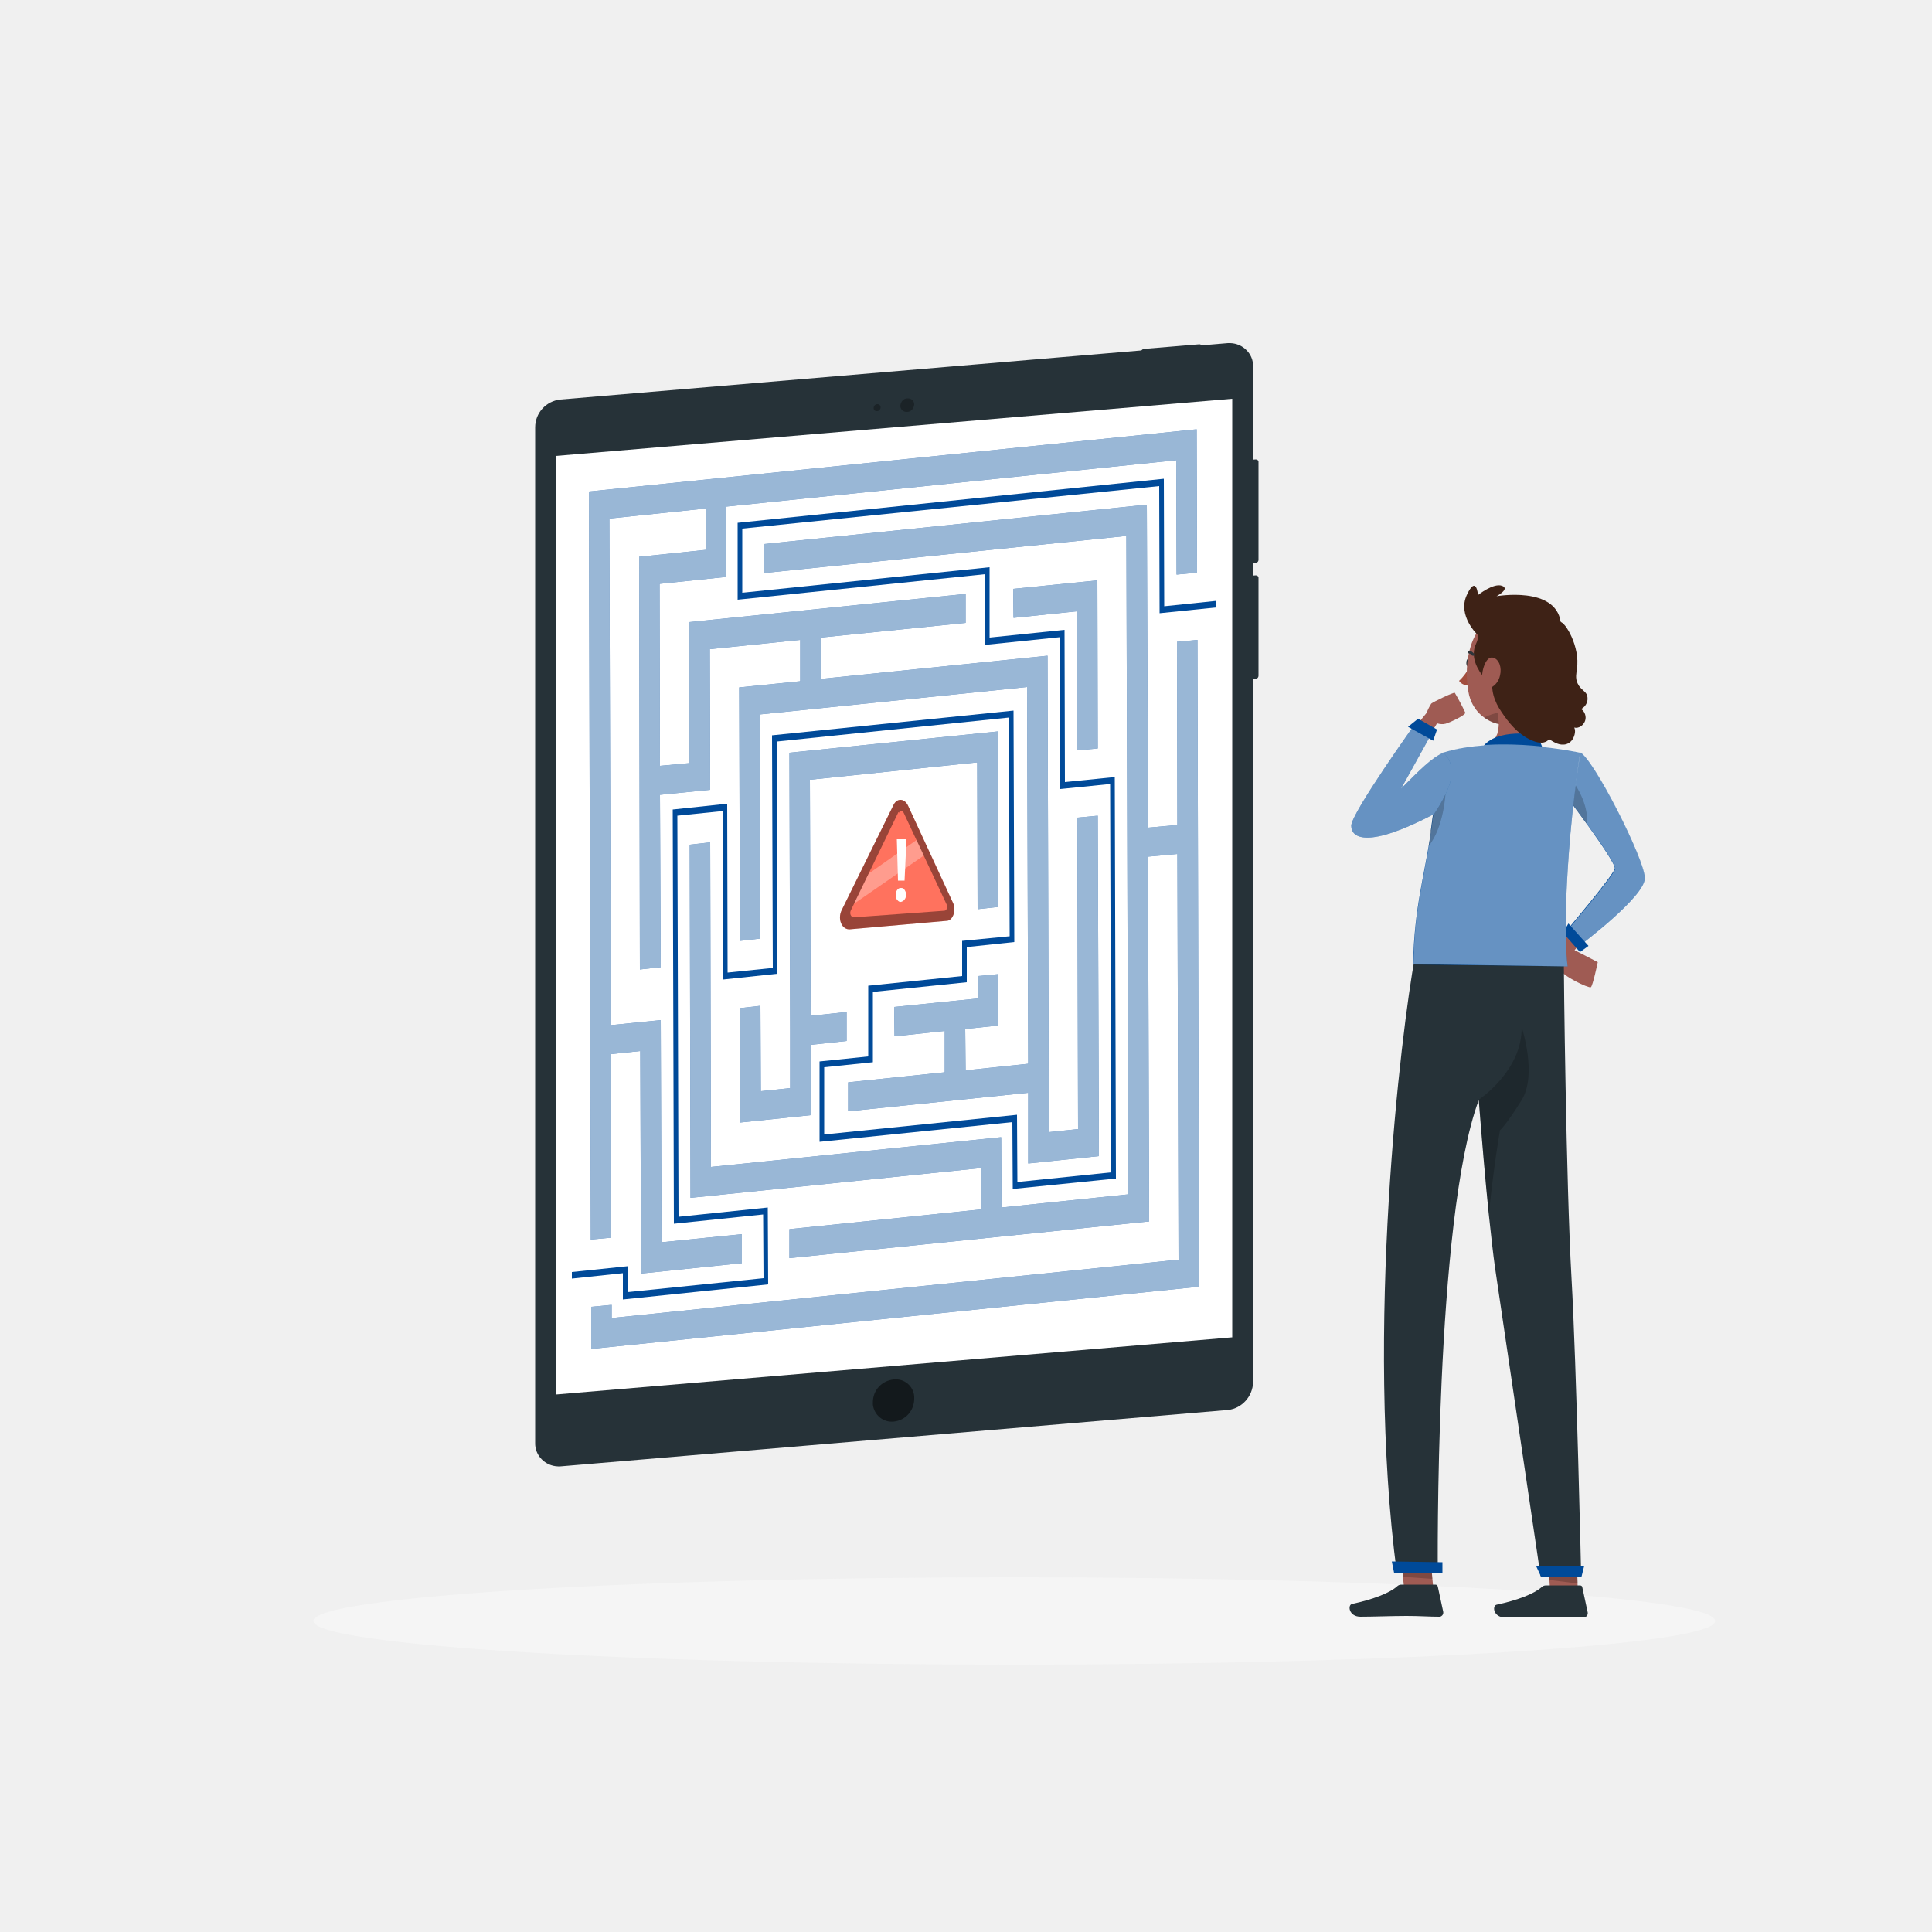
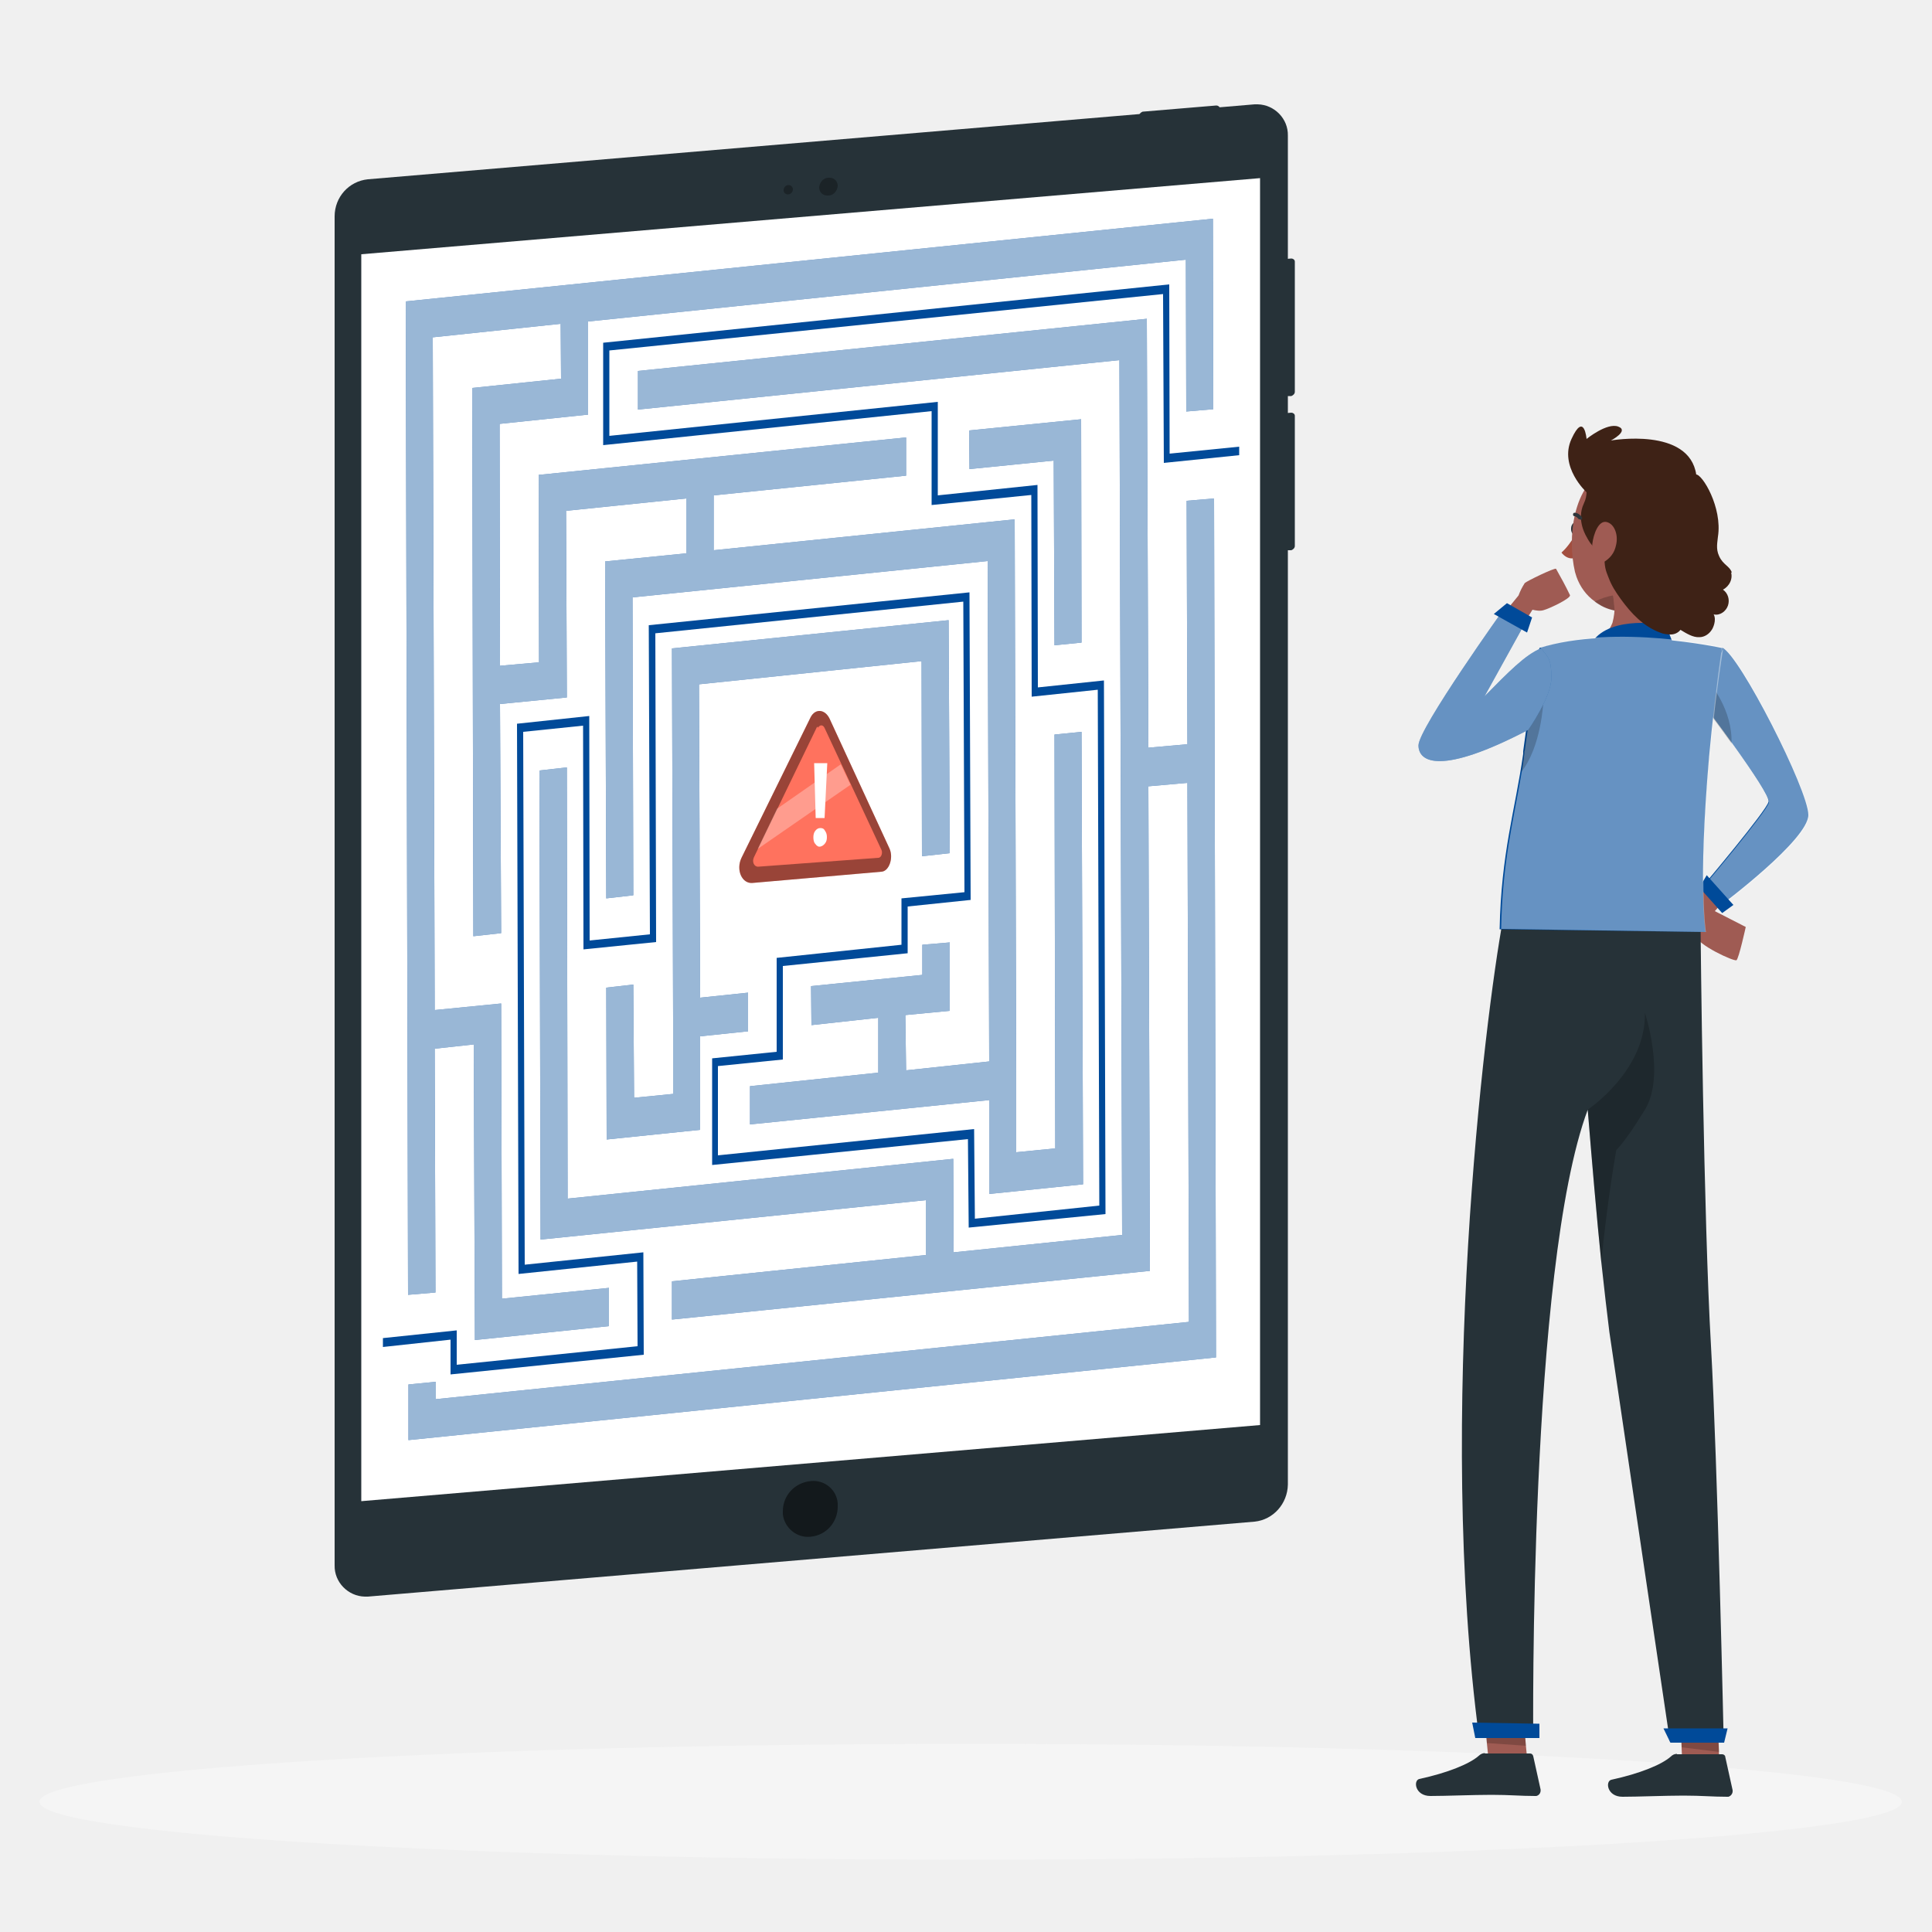
<svg xmlns="http://www.w3.org/2000/svg" id="Layer_1" version="1.1" viewBox="0 0 500 500">
  <defs>
    <style>
      .st0 {
        fill: #004a99;
      }

      .st1 {
        fill: #3e2216;
      }

      .st2, .st3 {
        opacity: .6;
      }

      .st4 {
        fill: #2e353a;
      }

      .st5 {
        fill: #263238;
      }

      .st6, .st7, .st8 {
        fill: #fff;
      }

      .st9 {
        fill: none;
      }

      .st10 {
        fill: #ff725e;
      }

      .st7 {
        opacity: .3;
      }

      .st7, .st8, .st11, .st12, .st13, .st3 {
        isolation: isolate;
      }

      .st8, .st11 {
        opacity: .4;
      }

      .st14 {
        fill: #a24e3f;
      }

      .st12 {
        opacity: .2;
      }

      .st13, .st15 {
        opacity: .5;
      }

      .st16 {
        fill: #f5f5f5;
      }

      .st17 {
        clip-path: url(#clippath);
      }

      .st18 {
        fill: #9f5b53;
      }
    </style>
    <clipPath id="clippath">
-       <polygon class="st9" points="143.8 360.9 143.8 118 318.9 103.2 318.9 346.1 143.8 360.9" />
+       <polygon class="st9" points="93.5 388.4 93.5 65.8 326.1 46.1 326.1 368.8 93.5 388.4" />
    </clipPath>
  </defs>
  <g id="freepik--Shadow--inject-46">
-     <ellipse id="freepik--path--inject-46" class="st16" cx="262.5" cy="419.5" rx="181.4" ry="11.3" />
+     <ellipse id="freepik--path--inject-46" class="st16" cx="251.2" cy="466.3" rx="241" ry="15" />
  </g>
  <g id="freepik--Device--inject-447">
-     <path class="st5" d="M322.3,175.7v-26.6l2.7-.2c.3,0,.7.2.7.6h0v25.4c0,.4-.3.7-.7.8h-2.7Z" />
-     <path class="st5" d="M322.3,145.7v-26.6l2.7-.2c.3,0,.7.2.7.6h0v25.4c0,.4-.3.7-.7.8h-2.7Z" />
-     <path class="st5" d="M318.4,88.8h-.6l-172.8,14.6c-3.7.4-6.5,3.5-6.5,7.2v262.8c-.1,3.3,2.6,6,5.9,6.1h.6l172.8-14.6c3.6-.4,6.4-3.5,6.5-7.2V94.9c.1-3.3-2.6-6-5.9-6.1ZM249.2,234.8c1.8,7.4-2.2,16.6-12.1,16.6s-5.4-.8-7.3-2.2c-5.2,8.9-21.1,3.9-17.4-6.9,1.2-3.4,3.1-7.4,2.7-11-.5-4.2-3.2-8.5-4.7-12.3-1.2-2.9-.1-6.2,1.9-8.5.8-3.9,3.8-7.2,8.9-7.2s3.5.5,4.9,1.3h.6c1.3,0,2.5.2,3.7.5,1.9-1.2,4.2-2,7.1-2,12.4,0,15.6,14.2,9.6,21.6,2,2.9,2.8,6.7,2.2,10.3v-.2Z" />
-     <path class="st6" d="M143.8,118v242.9l175.1-14.8V103.2l-175.1,14.8h0Z" />
+     <path class="st5" d="M330.6,142.4v-35.3l3.6-.3c.4,0,.9.3.9.8h0v33.7c0,.5-.4.9-.9,1.1h-3.6Z" />
+     <path class="st5" d="M330.6,102.5v-35.3l3.6-.3c.4,0,.9.3.9.8h0v33.7c0,.5-.4.9-.9,1.1h-3.6Z" />
+     <path class="st5" d="M325.5,27h-.8l-229.5,19.4c-4.9.5-8.6,4.6-8.6,9.6v349.1c-.1,4.4,3.5,8,7.8,8.1h.8l229.5-19.4c4.8-.5,8.5-4.6,8.6-9.6V35.1c.1-4.4-3.5-8-7.8-8.1ZM233.5,220.9c2.4,9.8-2.9,22.1-16.1,22.1s-7.2-1.1-9.7-2.9c-6.9,11.8-28,5.2-23.1-9.2,1.6-4.5,4.1-9.8,3.6-14.6-.7-5.6-4.3-11.3-6.2-16.3-1.6-3.9-.1-8.2,2.5-11.3,1.1-5.2,5-9.6,11.8-9.6s4.6.7,6.5,1.7h.8c1.7,0,3.3.3,4.9.7,2.5-1.6,5.6-2.7,9.4-2.7,16.5,0,20.7,18.9,12.8,28.7,2.7,3.9,3.7,8.9,2.9,13.7v-.3h-.1Z" />
+     <path class="st6" d="M93.5,65.8v322.7l232.6-19.7V46.1l-232.6,19.7h0Z" />
    <g class="st15">
-       <path class="st3" d="M234.8,106.6c1,0,1.7-.9,1.8-1.9,0-.9-.7-1.6-1.6-1.6h-.2c-1,0-1.7.9-1.8,1.9,0,.9.7,1.6,1.6,1.6h.2Z" />
-       <path class="st3" d="M227.9,105.4c0-.4-.3-.8-.8-.8h-.1c-.5,0-.9.5-.9,1s.3.8.8.8h.1c.5,0,.9-.5.9-1Z" />
+       <path class="st3" d="M214.4,50.6c1.3,0,2.3-1.2,2.4-2.5,0-1.2-.9-2.1-2.1-2.1h-.3c-1.3,0-2.3,1.2-2.4,2.5,0,1.2.9,2.1,2.1,2.1h.3Z" />
+       <path class="st3" d="M205.2,49c0-.5-.4-1.1-1.1-1.1h-.1c-.7,0-1.2.7-1.2,1.3s.4,1.1,1.1,1.1h.1c.7,0,1.2-.7,1.2-1.3Z" />
    </g>
-     <path class="st13" d="M231.3,367.9c-2.7.3-5.1-1.7-5.4-4.4v-.6c0-3.1,2.3-5.6,5.4-5.9,2.7-.3,5.1,1.7,5.3,4.4v.6c0,3-2.2,5.6-5.3,5.9Z" />
-     <path class="st5" d="M295.3,92.8v-1.7c0-.4.3-.7.7-.8l14.4-1.2c.3,0,.7.2.7.6h0v1.8c0,.4-.3.7-.7.8l-14.4,1.1c-.3,0-.6-.2-.7-.6h0Z" />
+     <path class="st13" d="M209.8,397.7c-3.6.4-6.8-2.3-7.2-5.8v-.8c0-4.1,3.1-7.4,7.2-7.8,3.6-.4,6.8,2.3,7,5.8v.8c0,4-2.9,7.4-7,7.8Z" />
+     <path class="st5" d="M294.8,32.3v-2.3c0-.5.4-.9.9-1.1l19.1-1.6c.4,0,.9.3.9.8h0v2.4c0,.5-.4.9-.9,1.1l-19.1,1.5c-.4,0-.8-.3-.9-.8h0Z" />
  </g>
  <g id="freepik--Character--inject-447">
    <g id="freepik--group--inject-447">
-       <path class="st18" d="M409.5,236.8l-5.8,5.8c-.9.9-.3,6.3,0,8.1s7.5,5.1,8,4.8,1.8-6.5,1.8-6.5l-6-3.1,4.2-4.9-2.2-4.2h0Z" />
-       <path class="st0" d="M408.9,194.7c3.4,1.4,16.8,27.8,16.8,32.6s-16.8,17.4-16.8,17.4l-3.7-3.6s12.3-14.5,12.7-16.3-13.5-20-13.5-20l4.5-10.1h0Z" />
-       <path class="st8" d="M425.8,227.4c.1,4.8-16.8,17.4-16.8,17.4l-3.7-3.6s12.3-14.5,12.7-16.3c.2-1-3.5-6.5-7.1-11.4-3.2-4.5-6.3-8.5-6.3-8.5l1.3-3,3.2-7.2c3.3,1.3,16.6,27.8,16.7,32.6h0Z" />
-       <polygon class="st0" points="405.9 239 411.1 244.8 408.9 246.4 404.5 241.4 405.9 239" />
-       <path class="st12" d="M410.8,213.4c-3.2-4.5-6.3-8.5-6.3-8.5l1.3-3c.2-.1.5-.3.7-.4,0,0,4.6,5.3,4.3,11.9Z" />
-       <path class="st14" d="M380.3,172.8c-.8,1.2-1.6,2.4-2.7,3.4.5.7,1.3,1.2,2.2,1.1l.5-4.5Z" />
-       <path class="st4" d="M379.5,171.4c-.1.7.3,1.3.7,1.3s.9-.5.9-1.2-.3-1.3-.7-1.3-.9.5-.9,1.2Z" />
-       <path class="st18" d="M380.2,179.9c.1.3.2.7.3,1,.7,1.9,1.9,3.6,3.6,4.8.4.3.9.6,1.3.8,2.4,1.3,5.3,1.4,7.9.3,1.1-.5,2.2-1.2,3-2.1,3.6-3.7,3.5-7.9,4-15.1.4-5.4-3.7-10.1-9.1-10.5-1.5-.1-3,.1-4.5.7-7,2.9-8,13.6-6.5,20.1h0Z" />
-       <path class="st12" d="M384.1,185.7c.4.3.9.6,1.3.8,2.4,1.3,5.3,1.4,7.9.3-.3-.9-.7-1.7-1.3-2.4-2.7-.4-5.4,0-7.9,1.3h0Z" />
-       <path class="st18" d="M398.6,195c-3.5,3.2-12.2,2-12.2,2,0,0-5.4-1.5-4.3-3.2,3.2-.5,4.7-2,5.4-3.9.3-1.2.5-2.4.3-3.6-.1-.7-.1-1.3-.3-2l10.7-7.9c-1.4,5.2-3.1,14.8.4,18.6h0Z" />
-       <path class="st1" d="M388.7,156.8s-1.9-1.2-5.1,1.9c-2.7,2.6,0,4.6-1.6,7.9s.6,6.6.6,6.6c0,0,1.6,3.4,4.3,3.2,0,0,2.2,2.7,1.9,5.5s3.7,5,9.1,4.9,3.3-3.5,3.3-3.5c1.6-1.8,2.9-3.9,3.8-6.1,1.1-2.7,1.6-5.6,1.5-8.6.1-3.1-1-6.1-3.2-8.3-3.6-4.1-12.3-6.2-14.6-3.5h0Z" />
-       <path class="st1" d="M382.5,164.4s-5.4-5-2.9-10.4,2.9,0,2.9,0c0,0,4-3.2,6.2-2.4s-1.4,2.7-1.4,2.7c0,0,15.3-2.7,16.6,6.7s-21.4,3.4-21.4,3.4h0Z" />
-       <path class="st4" d="M381.2,169.7c-.1,0-.2,0-.3-.1-.2-.3-.4-.4-.7-.5-.2,0-.4-.1-.4-.3s.1-.4.3-.4c.5,0,1,.3,1.4.8.1.2.1.4-.1.5h-.2,0Z" />
-       <path class="st0" d="M399.5,194.3l-1.6-4.1s-10.7-2-14.3,3.3,15.9.8,15.9.8Z" />
-       <polygon class="st18" points="371 411.7 363.5 412.5 363.1 408.1 362.1 396.4 369.6 395.6 370.7 408.6 371 411.7" />
-       <polygon class="st18" points="408.3 410.8 401.1 410.8 401 409.1 401 408.9 400.6 398.4 400.6 398.2 400.5 394.2 407.7 394.2 408.3 410.8" />
-       <polygon class="st12" points="369.6 395.6 370.7 408.6 363.1 408.1 362.1 396.4 369.6 395.6" />
-       <polygon class="st12" points="408.3 409.8 408.3 409.8 401 408.9 401 408.9 400.6 398.8 400.6 398.8 407.9 399.4 408.3 409.5 408.3 409.8" />
-       <path class="st5" d="M400.1,410.3h8.8c.3,0,.6.2.6.5l1.4,6.5c.1.6-.3,1.1-.8,1.3h-.2c-2.9,0-4.9-.2-8.5-.2s-8.9.2-11.9.2-3.4-3-2.2-3.3c5.6-1.2,9.8-2.9,11.6-4.5.3-.3.7-.5,1.2-.5Z" />
-       <path class="st5" d="M362.7,410.1h8.8c.3,0,.5.2.6.5l1.4,6.5c.1.6-.2,1.1-.8,1.3h-.2c-2.9,0-4.9-.2-8.5-.2s-8.9.2-11.9.2-3.4-3-2.2-3.3c5.6-1.2,9.8-2.9,11.6-4.5.4-.4.8-.5,1.2-.5Z" />
-       <path class="st5" d="M361.5,407.1h10.6s-.9-91.5,10.6-122.4c.8,10.2,1.7,20.8,2.6,29.6.6,5.5,1.1,10.2,1.6,13.7,3.4,23,11.8,79.9,11.8,79.9h10.5s-1.2-54.5-2.5-77.2c-1.4-24.6-2-78.6-2-83.2h-38.5c-3.6,19.4-13,96.9-4.7,159.6h0Z" />
-       <path class="st12" d="M382.7,284.6c.8,10.2,1.7,20.8,2.6,29.7,1.3-12.8,2.9-21.8,2.9-21.8,0,0,1.5-1.2,5.6-7.8s0-18.9,0-18.9c.2,11.3-11.1,18.8-11.1,18.8h0Z" />
-       <polygon class="st0" points="360.2 404.1 360.8 407.1 373.3 407.1 373.3 404.3 360.2 404.1" />
-       <polygon class="st0" points="397.5 405.2 398.8 408 409.3 408 410 405.2 397.5 405.2" />
-       <path class="st0" d="M405.7,250.1s-1.5-8.7.7-34.1c.6-6.6,1.4-13.7,2.5-21.2,0,0-20.9-4.6-35.5,0,0,0-.6,3.1-1.4,8.4-.5,3.2-1.1,7.1-1.7,11.7h0v.5c-1.6,11.1-4.3,19.3-4.6,34.2l40,.5h0Z" />
-       <path class="st8" d="M406.4,216c-2.2,25.4-.7,34.1-.7,34.1l-39.9-.6c.2-13.2,2.4-21.1,4-30.5.2-1.2.4-2.4.5-3.7v-.5h.1c.5-3.8,1-7.1,1.4-10,.1-.6.2-1.2.3-1.7.8-5.3,1.4-8.4,1.4-8.4,14.6-4.6,35.5,0,35.5,0-1.2,7.6-2,14.7-2.6,21.3h0Z" />
-       <path class="st12" d="M374.1,205.3s-.4,8.8-4.4,13.7c.2-1.2.4-2.4.5-3.7v-.5h.1c.5-3.8,1-7.1,1.4-10,.9,0,1.7.2,2.4.5Z" />
-       <path class="st18" d="M366.2,188.2l3-3.7c.3-.8.7-1.6,1.2-2.4.4-.4,5.8-3,6.1-2.8,1,1.7,1.9,3.4,2.7,5.1.3.6-4,2.6-5.1,2.9-.7.2-1.5.1-2.2-.1l-2.3,3.8" />
-       <path class="st0" d="M373.6,194.8c-3,1.2-6.3,4.6-11,9.3l8.2-14.8-4.2-2.5s-16.9,23.6-16.9,26.9,4.4,5.9,21.4-3c0,0,4.5-6.4,4.5-10.2s-.7-4.1-2-5.7Z" />
-       <path class="st8" d="M373.6,194.8c-3,1.2-6.3,4.6-11,9.3l8.2-14.8-4.2-2.5s-16.9,23.6-16.9,26.9,4.4,5.9,21.4-3c0,0,4.5-6.4,4.5-10.2s-.7-4.1-2-5.7Z" />
-       <polygon class="st0" points="367 186 371.9 188.8 370.9 191.7 364.4 188.1 367 186" />
+       <path class="st18" d="M446.5,223.6l-7.7,7.7c-1.2,1.2-.4,8.4,0,10.8s10,6.8,10.6,6.4,2.4-8.6,2.4-8.6l-8-4.1,5.6-6.5-2.9-5.6h0Z" />
+       <path class="st0" d="M445.7,167.6c4.5,1.9,22.3,36.9,22.3,43.3s-22.3,23.1-22.3,23.1l-4.9-4.8s16.3-19.3,16.9-21.7-17.9-26.6-17.9-26.6l6-13.4h0Z" />
+       <path class="st8" d="M468.1,211.1c.1,6.4-22.3,23.1-22.3,23.1l-4.9-4.8s16.3-19.3,16.9-21.7c.3-1.3-4.6-8.6-9.4-15.1-4.3-6-8.4-11.3-8.4-11.3l1.7-4,4.3-9.6c4.4,1.7,22.1,36.9,22.2,43.3h0Z" />
+       <polygon class="st0" points="441.7 226.5 448.6 234.2 445.7 236.3 439.8 229.7 441.7 226.5" />
+       <path class="st12" d="M448.2,192.5c-4.3-6-8.4-11.3-8.4-11.3l1.7-4c.3-.1.7-.4.9-.5,0,0,6.1,7,5.7,15.8Z" />
+       <path class="st14" d="M407.7,138.5c-1.1,1.6-2.1,3.2-3.6,4.5.7.9,1.7,1.6,2.9,1.5l.7-6Z" />
+       <path class="st4" d="M406.6,136.7c-.1.9.4,1.7.9,1.7s1.2-.7,1.2-1.6-.4-1.7-.9-1.7-1.2.7-1.2,1.6Z" />
+       <path class="st18" d="M407.6,148c.1.4.3.9.4,1.3.9,2.5,2.5,4.8,4.8,6.4.5.4,1.2.8,1.7,1.1,3.2,1.7,7,1.9,10.5.4,1.5-.7,2.9-1.6,4-2.8,4.8-4.9,4.6-10.5,5.3-20.1.5-7.2-4.9-13.4-12.1-13.9-2-.1-4,.1-6,.9-9.3,3.9-10.6,18.1-8.6,26.7h0Z" />
+       <path class="st12" d="M412.7,155.7c.5.4,1.2.8,1.7,1.1,3.2,1.7,7,1.9,10.5.4-.4-1.2-.9-2.3-1.7-3.2-3.6-.5-7.2,0-10.5,1.7h0Z" />
+       <path class="st18" d="M432,168c-4.6,4.3-16.2,2.7-16.2,2.7,0,0-7.2-2-5.7-4.3,4.3-.7,6.2-2.7,7.2-5.2.4-1.6.7-3.2.4-4.8-.1-.9-.1-1.7-.4-2.7l14.2-10.5c-1.9,6.9-4.1,19.7.5,24.7h0Z" />
+       <path class="st1" d="M418.8,117.3s-2.5-1.6-6.8,2.5c-3.6,3.5,0,6.1-2.1,10.5-2.1,4.4.8,8.8.8,8.8,0,0,2.1,4.5,5.7,4.3,0,0,2.9,3.6,2.5,7.3s4.9,6.6,12.1,6.5c7.2-.1,4.4-4.6,4.4-4.6,2.1-2.4,3.9-5.2,5-8.1,1.5-3.6,2.1-7.4,2-11.4.1-4.1-1.3-8.1-4.3-11-4.8-5.4-16.3-8.2-19.4-4.6h0Z" />
+       <path class="st1" d="M410.6,127.4s-7.2-6.6-3.9-13.8c3.3-7.2,3.9,0,3.9,0,0,0,5.3-4.3,8.2-3.2s-1.9,3.6-1.9,3.6c0,0,20.3-3.6,22.1,8.9s-28.4,4.5-28.4,4.5h0Z" />
+       <path class="st4" d="M408.9,134.4c-.1,0-.3,0-.4-.1-.3-.4-.5-.5-.9-.7-.3,0-.5-.1-.5-.4s.1-.5.4-.5c.7,0,1.3.4,1.9,1.1.1.3.1.5-.1.7h-.3,0Z" />
+       <path class="st0" d="M433.2,167.1l-2.1-5.4s-14.2-2.7-19,4.4,21.1,1.1,21.1,1.1Z" />
+       <polygon class="st18" points="395.3 455.9 385.4 457 384.8 451.1 383.5 435.6 393.5 434.5 394.9 451.8 395.3 455.9" />
+       <polygon class="st18" points="444.9 454.7 435.3 454.7 435.2 452.4 435.2 452.2 434.7 438.2 434.7 438 434.5 432.6 444.1 432.6 444.9 454.7" />
+       <polygon class="st12" points="393.5 434.5 394.9 451.8 384.8 451.1 383.5 435.6 393.5 434.5" />
+       <polygon class="st12" points="444.9 453.4 444.9 453.4 435.2 452.2 435.2 452.2 434.7 438.8 434.7 438.8 444.3 439.6 444.9 453 444.9 453.4" />
+       <path class="st5" d="M434,454h11.7c.4,0,.8.3.8.7l1.9,8.6c.1.8-.4,1.5-1.1,1.7h-.3c-3.9,0-6.5-.3-11.3-.3s-11.8.3-15.8.3-4.5-4-2.9-4.4c7.4-1.6,13-3.9,15.4-6,.4-.4.9-.7,1.6-.7Z" />
+       <path class="st5" d="M384.3,453.8h11.7c.4,0,.7.3.8.7l1.9,8.6c.1.8-.3,1.5-1.1,1.7h-.3c-3.9,0-6.5-.3-11.3-.3s-11.8.3-15.8.3-4.5-4-2.9-4.4c7.4-1.6,13-3.9,15.4-6,.5-.5,1.1-.7,1.6-.7Z" />
+       <path class="st5" d="M382.7,449.8h14.1s-1.2-121.5,14.1-162.6c1.1,13.5,2.3,27.6,3.5,39.3.8,7.3,1.5,13.5,2.1,18.2,4.5,30.6,15.7,106.1,15.7,106.1h13.9s-1.6-72.4-3.3-102.5c-1.9-32.7-2.7-104.4-2.7-110.5h-51.1c-4.8,25.8-17.3,128.7-6.2,212h0Z" />
+       <path class="st12" d="M410.9,287.1c1.1,13.5,2.3,27.6,3.5,39.5,1.7-17,3.9-29,3.9-29,0,0,2-1.6,7.4-10.4s0-25.1,0-25.1c.3,15-14.7,25-14.7,25h0Z" />
+       <polygon class="st0" points="381 445.8 381.8 449.8 398.4 449.8 398.4 446.1 381 445.8" />
+       <polygon class="st0" points="430.5 447.3 432.3 451 446.2 451 447.1 447.3 430.5 447.3" />
+       <path class="st0" d="M441.4,241.2s-2-11.6.9-45.3c.8-8.8,1.9-18.2,3.3-28.2,0,0-27.8-6.1-47.2,0,0,0-.8,4.1-1.9,11.2-.7,4.3-1.5,9.4-2.3,15.5h0v.7c-2.1,14.7-5.7,25.6-6.1,45.4l53.1.7h0Z" />
+       <path class="st8" d="M442.4,195.9c-2.9,33.7-.9,45.3-.9,45.3l-53-.8c.3-17.5,3.2-28,5.3-40.5.3-1.6.5-3.2.7-4.9v-.7h.1c.7-5,1.3-9.4,1.9-13.3.1-.8.3-1.6.4-2.3,1.1-7,1.9-11.2,1.9-11.2,19.4-6.1,47.2,0,47.2,0-1.6,10.1-2.7,19.5-3.5,28.3h0Z" />
+       <path class="st12" d="M399.4,181.7s-.5,11.7-5.8,18.2c.3-1.6.5-3.2.7-4.9v-.7h.1c.7-5,1.3-9.4,1.9-13.3,1.2,0,2.3.3,3.2.7Z" />
+       <path class="st18" d="M389,159l4-4.9c.4-1.1.9-2.1,1.6-3.2.5-.5,7.7-4,8.1-3.7,1.3,2.3,2.5,4.5,3.6,6.8.4.8-5.3,3.5-6.8,3.9-.9.3-2,.1-2.9-.1l-3.1,5" />
+       <path class="st0" d="M398.8,167.8c-4,1.6-8.4,6.1-14.6,12.4l10.9-19.7-5.6-3.3s-22.4,31.3-22.4,35.7,5.8,7.8,28.4-4c0,0,6-8.5,6-13.5s-.9-5.4-2.7-7.6Z" />
+       <path class="st8" d="M398.8,167.8c-4,1.6-8.4,6.1-14.6,12.4l10.9-19.7-5.6-3.3s-22.4,31.3-22.4,35.7,5.8,7.8,28.4-4c0,0,6-8.5,6-13.5s-.9-5.4-2.7-7.6Z" />
+       <polygon class="st0" points="390 156.1 396.5 159.8 395.2 163.7 386.6 158.9 390 156.1" />
    </g>
  </g>
  <g class="st17">
    <g id="freepik--Labirynth--inject-46">
-       <polygon class="st0" points="158.3 341.1 305 326 304.7 221 297.1 221.7 297.4 316.1 204.3 325.6 204.3 318.1 253.8 313 253.8 302.3 178.7 310 178.5 218.6 183.8 218 184 302 259.1 294.3 259.2 312.5 292 309.1 291.5 138.7 197.7 148.3 197.7 140.8 296.8 130.6 297.1 214.2 304.7 213.5 304.6 166.1 309.9 165.6 310.3 333 153 349.1 153 338.2 158.3 337.7 158.3 341.1" />
-       <polygon class="st0" points="309.7 111.1 309.8 148.2 304.5 148.7 304.4 119.1 188 131.1 188 149.3 170.7 151.1 170.8 198.2 178.4 197.5 178.3 161 249.9 153.7 249.9 161.2 212.4 165 212.4 175.7 271.1 169.7 271.4 278.5 271.4 282.3 271.4 293 279 292.2 278.8 211.6 284.1 211.1 284.4 299.2 266.1 301.1 266.1 282.8 219.5 287.6 219.5 280.1 244.5 277.5 244.5 266.8 231.5 268.2 231.4 260.6 253.1 258.4 253.1 252.6 258.4 252.1 258.4 265.4 249.8 266.3 249.9 277 266.1 275.3 265.8 177.8 196.6 184.9 196.8 242.9 191.5 243.5 191.3 177.9 207.1 176.3 207.1 165.6 183.7 168 183.8 204.4 170.8 205.7 171 250.3 165.6 250.9 165.4 144.1 182.7 142.3 182.6 131.6 157.7 134.2 158.1 265.3 171 264 171.2 321.5 192 319.4 192 326.9 165.9 329.6 165.7 272 158.1 272.8 158.2 320.3 152.9 320.8 152.4 127.2 309.7 111.1" />
-       <polygon class="st0" points="278.8 194.2 278.7 158.2 262.3 159.9 262.2 152.4 284 150.2 284.1 193.7 278.8 194.2" />
-       <polygon class="st0" points="209.8 288.6 191.6 290.5 191.5 260.9 196.8 260.3 196.9 282.4 204.5 281.6 204.5 270.9 204.5 267.2 204.3 194.8 258.2 189.3 258.4 234.7 253 235.3 252.9 197.3 209.6 201.8 209.8 262.9 219.1 261.9 219.1 269.4 209.8 270.4 209.8 288.6" />
+       <polygon class="st0" points="112.8 362.1 307.7 342.1 307.3 202.6 297.2 203.5 297.6 328.9 173.9 341.5 173.9 331.6 239.6 324.8 239.6 310.6 139.9 320.8 139.6 199.4 146.7 198.6 146.9 310.2 246.7 299.9 246.8 324.1 290.4 319.6 289.7 93.2 165.1 106 165.1 96 296.8 82.5 297.2 193.5 307.3 192.6 307.1 129.6 314.2 129 314.7 351.3 105.7 372.7 105.7 358.3 112.8 357.6 112.8 362.1" />
+       <polygon class="st0" points="313.9 56.6 314 105.9 307 106.5 306.9 67.2 152.2 83.2 152.2 107.3 129.3 109.7 129.4 172.3 139.5 171.4 139.4 122.9 234.5 113.2 234.5 123.1 184.7 128.2 184.7 142.4 262.6 134.4 263 279 263 284 263 298.2 273.1 297.2 272.9 190.1 279.9 189.4 280.3 306.5 256 309 256 284.7 194.1 291 194.1 281.1 227.3 277.6 227.3 263.4 210 265.3 209.9 255.2 238.7 252.3 238.7 244.5 245.8 243.9 245.8 261.6 234.3 262.7 234.5 277 256 274.7 255.6 145.2 163.7 154.6 163.9 231.7 156.9 232.5 156.6 145.3 177.6 143.2 177.6 129 146.5 132.2 146.7 180.5 129.4 182.2 129.7 241.5 122.5 242.3 122.2 100.4 145.2 98 145.1 83.8 112 87.3 112.5 261.4 129.7 259.7 129.9 336.1 157.6 333.3 157.6 343.2 122.9 346.8 122.6 270.3 112.5 271.4 112.7 334.5 105.6 335.1 105 78 313.9 56.6" />
+       <polygon class="st0" points="272.9 167 272.7 119.2 250.9 121.4 250.8 111.4 279.8 108.5 279.9 166.3 272.9 167" />
+       <polygon class="st0" points="181.2 292.4 157 294.9 156.9 255.6 163.9 254.8 164.1 284.1 174.2 283.1 174.2 268.9 174.2 263.9 173.9 167.8 245.5 160.5 245.8 220.8 238.6 221.6 238.5 171.1 180.9 177.1 181.2 258.2 193.6 256.9 193.6 266.9 181.2 268.2 181.2 292.4" />
      <g class="st2">
-         <polygon class="st6" points="158.3 341.1 305 326 304.7 221 297.1 221.7 297.4 316.1 204.3 325.6 204.3 318.1 253.8 313 253.8 302.3 178.7 310 178.5 218.6 183.8 218 184 302 259.1 294.3 259.2 312.5 292 309.1 291.5 138.7 197.7 148.3 197.7 140.8 296.8 130.6 297.1 214.2 304.7 213.5 304.6 166.1 309.9 165.6 310.3 333 153 349.1 153 338.2 158.3 337.7 158.3 341.1" />
-         <polygon class="st6" points="309.7 111.1 309.8 148.2 304.5 148.7 304.4 119.1 188 131.1 188 149.3 170.7 151.1 170.8 198.2 178.4 197.5 178.3 161 249.9 153.7 249.9 161.2 212.4 165 212.4 175.7 271.1 169.7 271.4 278.5 271.4 282.3 271.4 293 279 292.2 278.8 211.6 284.1 211.1 284.4 299.2 266.1 301.1 266.1 282.8 219.5 287.6 219.5 280.1 244.5 277.5 244.5 266.8 231.5 268.2 231.4 260.6 253.1 258.4 253.1 252.6 258.4 252.1 258.4 265.4 249.8 266.3 249.9 277 266.1 275.3 265.8 177.8 196.6 184.9 196.8 242.9 191.5 243.5 191.3 177.9 207.1 176.3 207.1 165.6 183.7 168 183.8 204.4 170.8 205.7 171 250.3 165.6 250.9 165.4 144.1 182.7 142.3 182.6 131.6 157.7 134.2 158.1 265.3 171 264 171.2 321.5 192 319.4 192 326.9 165.9 329.6 165.7 272 158.1 272.8 158.2 320.3 152.9 320.8 152.4 127.2 309.7 111.1" />
-         <polygon class="st6" points="278.8 194.2 278.7 158.2 262.3 159.9 262.2 152.4 284 150.2 284.1 193.7 278.8 194.2" />
-         <polygon class="st6" points="209.8 288.6 191.6 290.5 191.5 260.9 196.8 260.3 196.9 282.4 204.5 281.6 204.5 270.9 204.5 267.2 204.3 194.8 258.2 189.3 258.4 234.7 253 235.3 252.9 197.3 209.6 201.8 209.8 262.9 219.1 261.9 219.1 269.4 209.8 270.4 209.8 288.6" />
+         <polygon class="st6" points="112.8 362.1 307.7 342.1 307.3 202.6 297.2 203.5 297.6 328.9 173.9 341.5 173.9 331.6 239.6 324.8 239.6 310.6 139.9 320.8 139.6 199.4 146.7 198.6 146.9 310.2 246.7 299.9 246.8 324.1 290.4 319.6 289.7 93.2 165.1 106 165.1 96 296.8 82.5 297.2 193.5 307.3 192.6 307.1 129.6 314.2 129 314.7 351.3 105.7 372.7 105.7 358.3 112.8 357.6 112.8 362.1" />
+         <polygon class="st6" points="313.9 56.6 314 105.9 307 106.5 306.9 67.2 152.2 83.2 152.2 107.3 129.3 109.7 129.4 172.3 139.5 171.4 139.4 122.9 234.5 113.2 234.5 123.1 184.7 128.2 184.7 142.4 262.6 134.4 263 279 263 284 263 298.2 273.1 297.2 272.9 190.1 279.9 189.4 280.3 306.5 256 309 256 284.7 194.1 291 194.1 281.1 227.3 277.6 227.3 263.4 210 265.3 209.9 255.2 238.7 252.3 238.7 244.5 245.8 243.9 245.8 261.6 234.3 262.7 234.5 277 256 274.7 255.6 145.2 163.7 154.6 163.9 231.7 156.9 232.5 156.6 145.3 177.6 143.2 177.6 129 146.5 132.2 146.7 180.5 129.4 182.2 129.7 241.5 122.5 242.3 122.2 100.4 145.2 98 145.1 83.8 112 87.3 112.5 261.4 129.7 259.7 129.9 336.1 157.6 333.3 157.6 343.2 122.9 346.8 122.6 270.3 112.5 271.4 112.7 334.5 105.6 335.1 105 78 313.9 56.6" />
+         <polygon class="st6" points="272.9 167 272.7 119.2 250.9 121.4 250.8 111.4 279.8 108.5 279.9 166.3 272.9 167" />
+         <polygon class="st6" points="181.2 292.4 157 294.9 156.9 255.6 163.9 254.8 164.1 284.1 174.2 283.1 174.2 268.9 174.2 263.9 173.9 167.8 245.5 160.5 245.8 220.8 238.6 221.6 238.5 171.1 180.9 177.1 181.2 258.2 193.6 256.9 193.6 266.9 181.2 268.2 181.2 292.4" />
      </g>
-       <polygon class="st0" points="161.2 336.3 198.8 332.4 198.7 312.5 175.6 314.9 175.3 211.1 187 209.9 187.1 253.5 201.2 252 201.1 191.9 261.1 185.7 261.3 242.3 249 243.5 249 252.6 224.7 255.1 224.7 273.4 212.1 274.7 212.1 295.5 262 290.4 262.1 307.7 288.8 305 288.5 201.1 275.6 202.4 275.5 163 256.1 165 256.1 146.8 192.1 153.4 192.1 136.8 300 125.8 300.1 158.7 314.8 157.2 314.8 155.5 301.3 156.9 301.2 123.9 190.9 135.3 190.9 155.2 254.9 148.6 254.9 166.9 274.3 164.9 274.4 204.2 287.3 202.9 287.6 303.4 263.3 305.9 263.2 288.5 213.3 293.6 213.3 276.2 225.9 274.9 225.9 256.7 250.2 254.2 250.2 245.1 262.5 243.8 262.3 183.9 199.8 190.3 200 250.5 188.3 251.7 188.2 208 174.1 209.5 174.4 316.7 197.5 314.3 197.6 330.8 162.4 334.4 162.4 327.7 148 329.2 148 330.9 161.2 329.5 161.2 336.3" />
+       <polygon class="st0" points="116.6 355.7 166.6 350.6 166.5 324.1 135.8 327.3 135.4 189.4 150.9 187.8 151 245.7 169.8 243.8 169.6 163.9 249.3 155.7 249.6 230.9 233.3 232.5 233.3 244.5 201 247.9 201 272.2 184.3 273.9 184.3 301.5 250.5 294.8 250.7 317.7 286.1 314.2 285.7 176.1 268.6 177.9 268.5 125.5 242.7 128.2 242.7 104 157.7 112.8 157.7 90.7 301 76.1 301.2 119.8 320.7 117.8 320.7 115.6 302.7 117.4 302.6 73.6 156.1 88.7 156.1 115.2 241.1 106.4 241.1 130.7 266.9 128.1 267 180.3 284.1 178.5 284.5 312 252.3 315.4 252.1 292.2 185.8 299 185.8 275.9 202.6 274.2 202.6 250 234.9 246.7 234.9 234.6 251.2 232.9 250.9 153.3 167.9 161.8 168.2 241.8 152.6 243.4 152.5 185.3 133.8 187.3 134.2 329.7 164.9 326.5 165 348.4 118.2 353.2 118.2 344.3 99.1 346.3 99.1 348.6 116.6 346.7 116.6 355.7" />
    </g>
  </g>
  <g id="freepik--Sign--inject-375">
    <g>
-       <path class="st10" d="M231.3,208.2l-13.5,27.4c-1.1,2.3.1,5.1,2.2,4.9l25.1-2.2c1.5-.1,2.4-2.7,1.6-4.5l-11.7-25.3c-.9-1.9-2.8-2-3.7-.3h0Z" />
-       <path class="st11" d="M231.3,208.2l-13.5,27.4c-1.1,2.3.1,5.1,2.2,4.9l25.1-2.2c1.5-.1,2.4-2.7,1.6-4.5l-11.7-25.3c-.9-1.9-2.8-2-3.7-.3h0Z" />
-       <path class="st10" d="M232.5,210.2l-12.3,25.4c-.4.8,0,1.8.8,1.8l23.4-1.7c.6,0,.9-1,.6-1.6l-11.1-23.7c-.3-.7-1-.7-1.3,0h0v-.2Z" />
-       <polygon class="st7" points="237.2 217.4 224.8 226.1 221 233.9 239.1 221.4 237.2 217.4" />
-       <path class="st6" d="M232.2,232.9c-.3-.3-.4-.8-.4-1.3s.1-.9.4-1.3.6-.5,1-.5.7.1.9.5c.2.3.4.7.4,1.2s-.1.9-.4,1.3-.6.5-.9.6-.7-.1-1-.5ZM232.1,217.2h2.5c0,.1-.5,10.7-.5,10.7h-1.7l-.3-10.7h0Z" />
+       <path class="st10" d="M209.8,185.6l-17.9,36.4c-1.5,3.1.1,6.8,2.9,6.5l33.3-2.9c2-.1,3.2-3.6,2.1-6l-15.5-33.6c-1.2-2.5-3.7-2.7-4.9-.4h0Z" />
+       <path class="st11" d="M209.8,185.6l-17.9,36.4c-1.5,3.1.1,6.8,2.9,6.5l33.3-2.9c2-.1,3.2-3.6,2.1-6l-15.5-33.6c-1.2-2.5-3.7-2.7-4.9-.4h0Z" />
+       <path class="st10" d="M211.4,188.2l-16.3,33.7c-.5,1.1,0,2.4,1.1,2.4l31.1-2.3c.8,0,1.2-1.3.8-2.1l-14.7-31.5c-.4-.9-1.3-.9-1.7,0h0v-.3h-.1Z" />
+       <polygon class="st7" points="217.6 197.8 201.1 209.3 196.1 219.7 220.1 203.1 217.6 197.8" />
+       <path class="st6" d="M211,218.4c-.4-.4-.5-1.1-.5-1.7s.1-1.2.5-1.7.8-.7,1.3-.7.9.1,1.2.7c.3.4.5.9.5,1.6s-.1,1.2-.5,1.7-.8.7-1.2.8-.9-.1-1.3-.7ZM210.8,197.5h3.3c0,.1-.7,14.2-.7,14.2h-2.3l-.4-14.2h0Z" />
    </g>
  </g>
-   <path class="st1" d="M410.8,180.1c-.4-1.3-1.7-1.5-2.5-3.2-.7-1.4-.3-2.8-.2-3.8.9-5.7-3.1-12.3-4.3-12.1-.6.1-.5,2-1.1,2.1-.7,0-1.4-2.1-2-4.1-3.9-.8-8.3.6-10.9,4.7l-2,4.4c-1.2,2.6-1.7,5.4-1.7,8.2,0,1.7.2,3.3.8,4.8.6,1.6,1.3,2.6,2.4,4.2,2,2.8,4.4,5.3,7.6,6.5.7.3,1.4.4,2.1.4.7,0,1.4-.3,1.9-.9,1.1.7,2.4,1.5,3.7,1.4,1,0,1.9-.6,2.4-1.4.2-.3,1-1.9.4-3,1.2.3,2.4-.6,2.8-1.7.4-1.1,0-2.4-1-3.1,1.3-.7,2-2.2,1.5-3.6Z" />
-   <path class="st18" d="M388.2,174.8c-.3,1.4-1.1,2.5-2.4,3.2-1.5.6-2.4-1.4-2.2-3.6.2-1.9,1.2-4.6,2.8-4.2s2.3,2.6,1.8,4.6h0Z" />
+   <path class="st1" d="M448.2,148.2c-.5-1.7-2.3-2-3.3-4.3-.9-1.9-.4-3.7-.3-5,1.2-7.6-4.1-16.3-5.7-16.1-.8.1-.7,2.7-1.5,2.8-.9,0-1.9-2.8-2.7-5.4-5.2-1.1-11,.8-14.5,6.2l-2.7,5.8c-1.6,3.5-2.3,7.2-2.3,10.9s.3,4.4,1.1,6.4c.8,2.1,1.7,3.5,3.2,5.6,2.7,3.7,5.8,7,10.1,8.6.9.4,1.9.5,2.8.5s1.9-.4,2.5-1.2c1.5.9,3.2,2,4.9,1.9,1.3,0,2.5-.8,3.2-1.9.3-.4,1.3-2.5.5-4,1.6.4,3.2-.8,3.7-2.3.5-1.5,0-3.2-1.3-4.1,1.7-.9,2.7-2.9,2-4.8v.3Z" />
+   <path class="st18" d="M418.2,141.2c-.4,1.9-1.5,3.3-3.2,4.3-2,.8-3.2-1.9-2.9-4.8.3-2.5,1.6-6.1,3.7-5.6s3.1,3.5,2.4,6.1h0Z" />
</svg>
